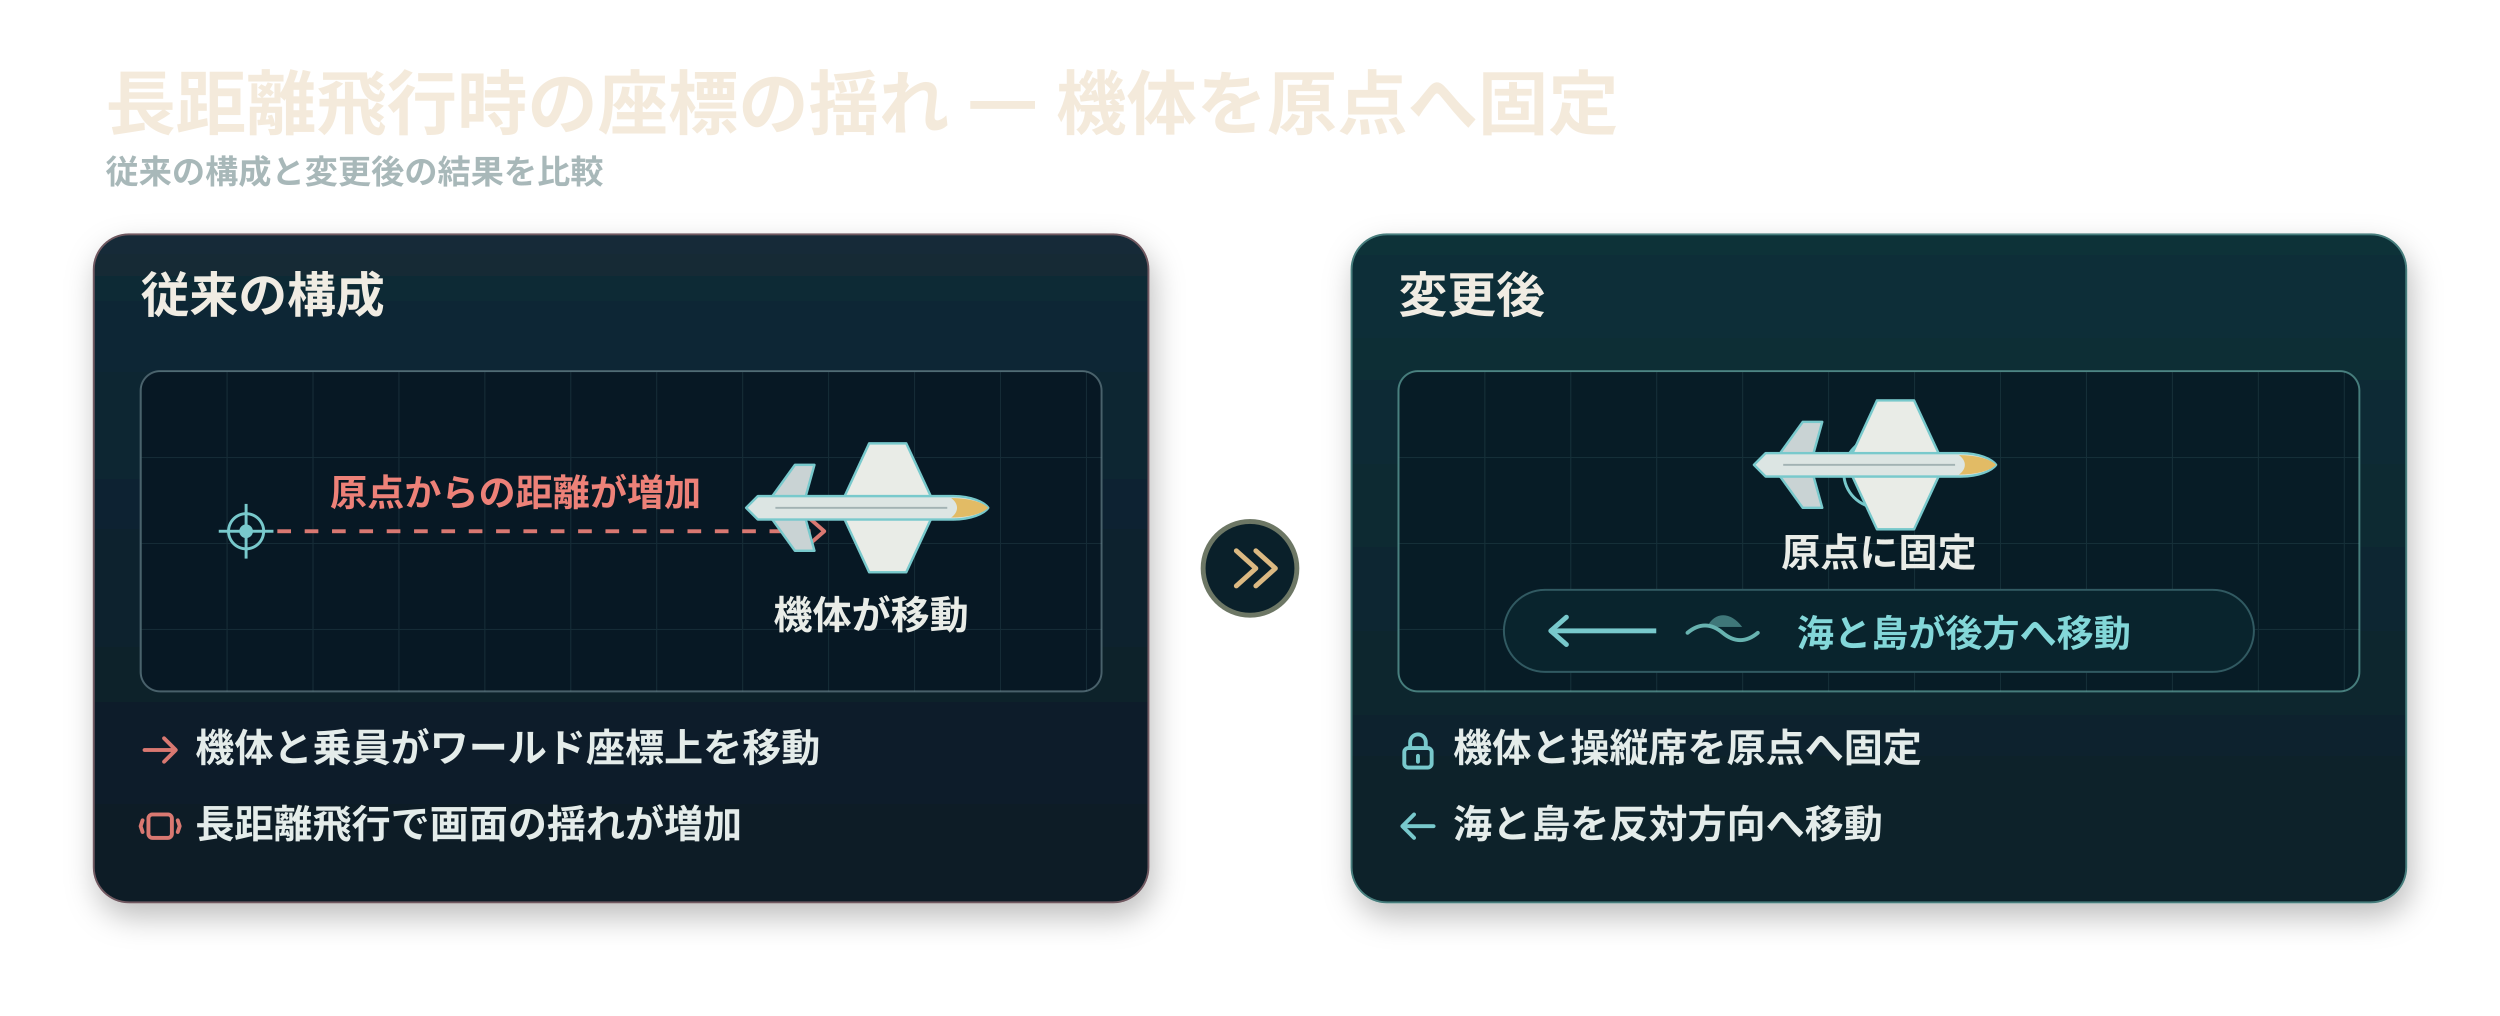
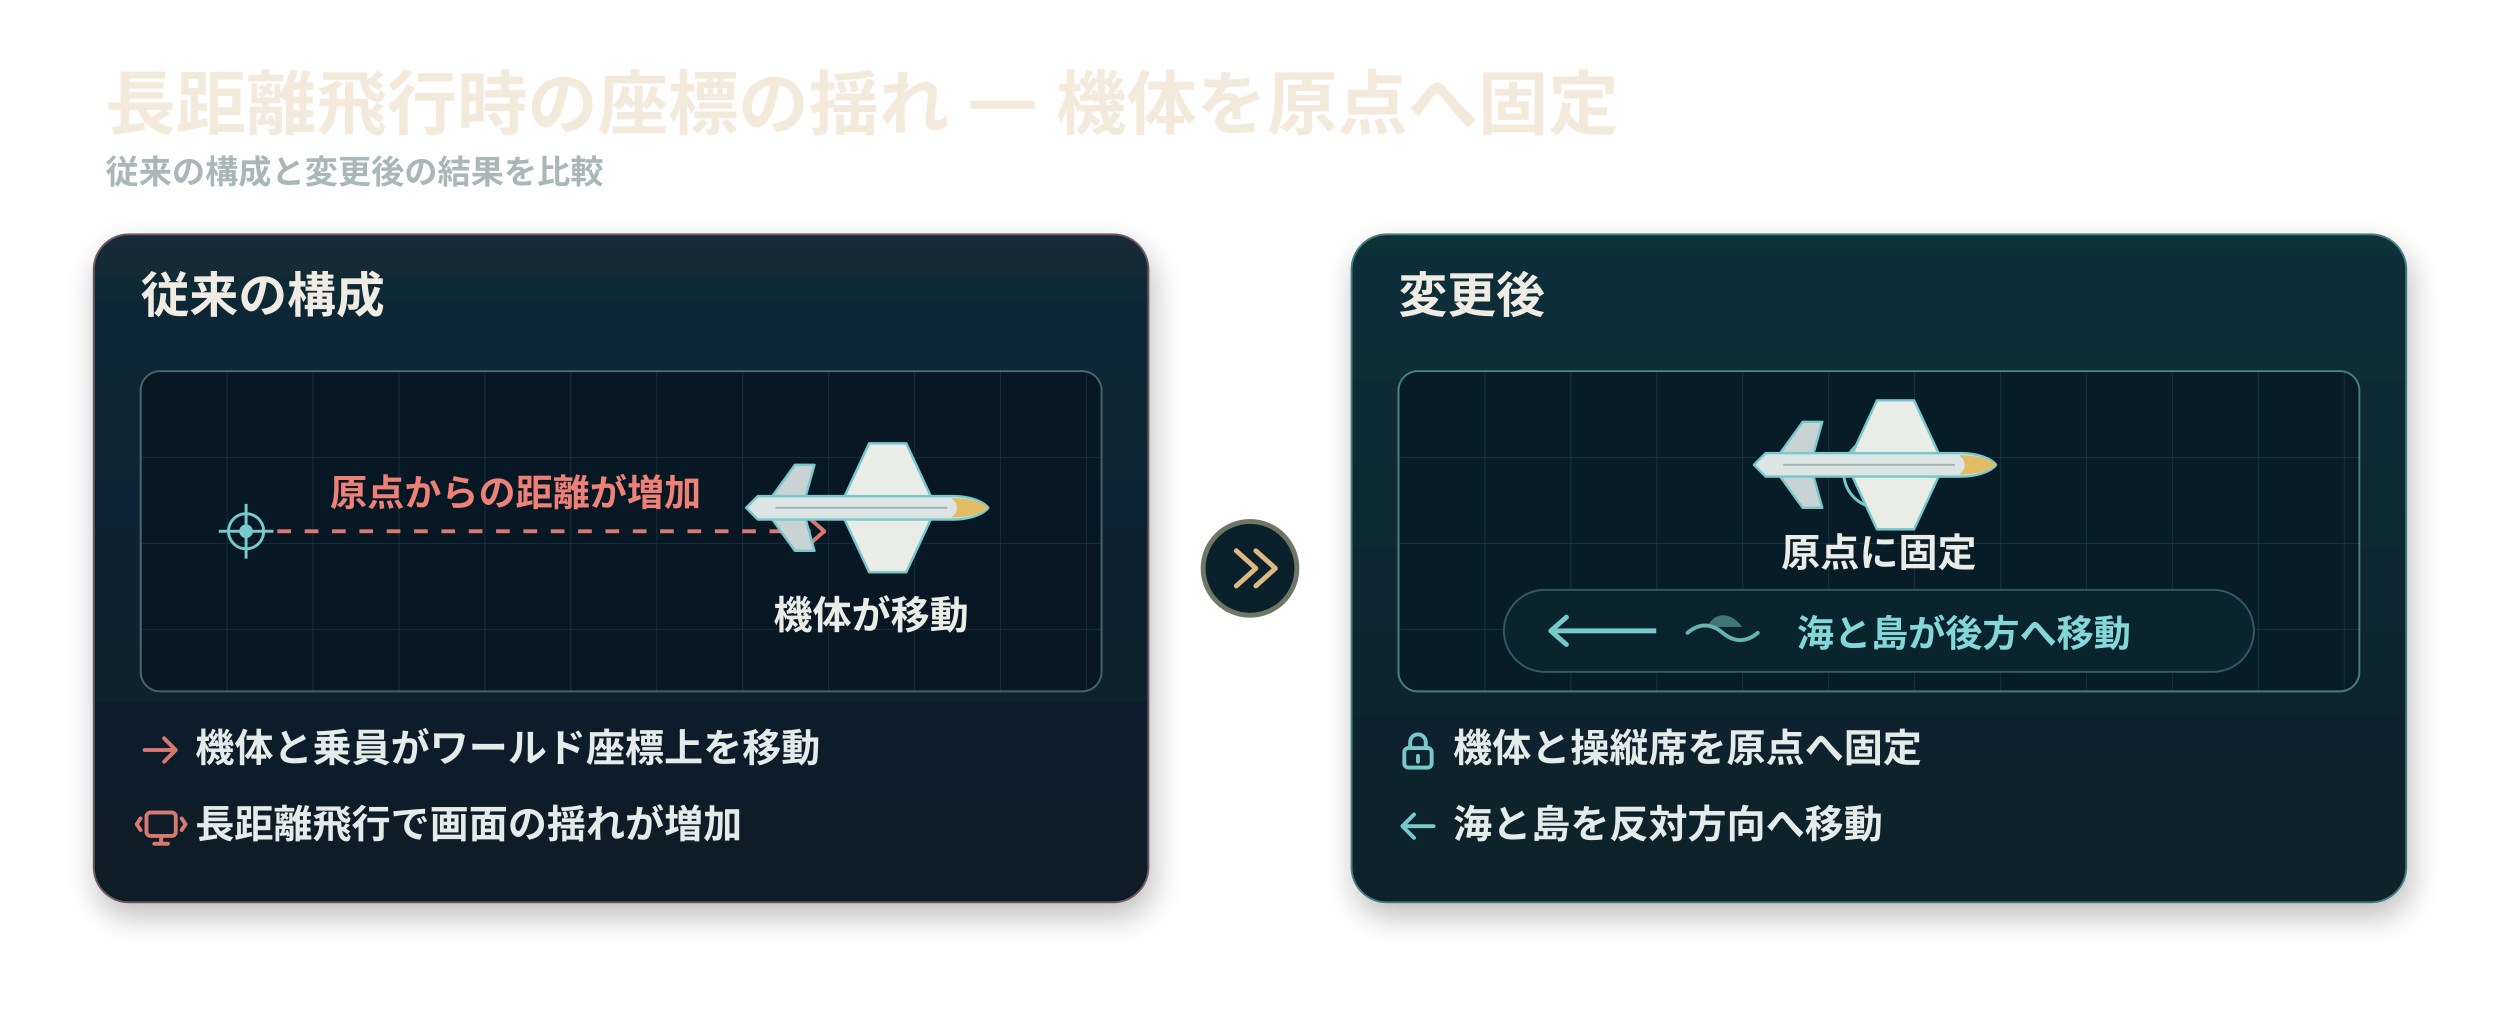
<svg xmlns="http://www.w3.org/2000/svg" width="1280" height="520" viewBox="0 0 1280 520" role="img" aria-labelledby="title desc">
  <defs>
    <linearGradient id="beforeCard" x1="0" y1="0" x2="0" y2="1">
      <stop stop-color="#122a37" />
      <stop offset="1" stop-color="#0a1b26" />
    </linearGradient>
    <linearGradient id="afterCard" x1="0" y1="0" x2="0" y2="1">
      <stop stop-color="#0c3039" />
      <stop offset="1" stop-color="#082029" />
    </linearGradient>
    <pattern id="grid" width="44" height="44" patternUnits="userSpaceOnUse">
      <path d="M44 0H0V44" fill="none" stroke="#8fd4d7" stroke-opacity=".11" />
    </pattern>
    <filter id="shadow" x="-15%" y="-15%" width="130%" height="140%">
      <feDropShadow dy="7" stdDeviation="8" flood-color="#000" flood-opacity=".26" />
    </filter>
    <style>
      text{font-family:"Noto Sans JP","Yu Gothic UI","Segoe UI",sans-serif}
      .title{fill:#f4eadb;font-size:36px;font-weight:700}.sub{fill:#a8b8b9;font-size:17px;font-weight:600}
      .cardTitle{fill:#f0ece3;font-size:25px;font-weight:700}.label{fill:#e9ece7;font-size:20px;font-weight:650}
      .muted{fill:#aebbbc;font-size:18px;font-weight:550}.danger{fill:#ed8178;font-size:19px;font-weight:650}
      .accent{fill:#83d7d9;font-size:19px;font-weight:650}.fact{fill:#e4ecea;font-size:20px;font-weight:600}
      @media (prefers-color-scheme:light){.title{fill:#173f50}.sub{fill:#586f76}}
    </style>
    <g id="ekranoplanTop" stroke="#78c9cc" stroke-width="1.25" stroke-linejoin="round">
      <path d="M-52-4L-39-22H-29L-34-4V4L-29 22H-39L-52 4Z" fill="#c9d3d4" />
      <path d="M-14-5L-1-33H18L31-5V5L18 33H-1L-14 5Z" fill="#e9ece7" />
      <path d="M-58-6H42C51-6 58-3 60 0C58 3 51 6 42 6H-58L-64 0Z" fill="#dce5e3" />
      <path d="M41-5C50-5 57-3 60 0C57 3 50 5 41 5C45 2 45-2 41-5Z" fill="#e2bb65" stroke="none" />
      <path d="M-49 0H39" fill="none" stroke="#93a5a7" stroke-width="1" opacity=".8" />
    </g>
  </defs>
  <text x="54" y="66" class="title">長距離飛行時の座標の揺れ — 機体を原点へ固定</text>
  <text x="54" y="94" class="sub">従来の構成と変更後の結果を比較</text>
  <g filter="url(#shadow)">
    <rect x="48" y="120" width="540" height="342" rx="18" fill="url(#beforeCard)" stroke="#6f5960" />
    <rect x="692" y="120" width="540" height="342" rx="18" fill="url(#afterCard)" stroke="#467d7c" />
  </g>
  <text x="72" y="160" class="cardTitle">従来の構成</text>
  <text x="716" y="160" class="cardTitle">変更後</text>
  <g transform="translate(72 190)">
    <rect width="492" height="164" rx="10" fill="#071824" stroke="#49616b" />
    <rect width="492" height="164" rx="10" fill="url(#grid)" />
    <g transform="translate(54 82)" fill="none" stroke="#78c9cc" stroke-width="1.5">
      <circle r="9" />
      <path d="M-14 0h28M0-14v28" />
    </g>
    <circle cx="54" cy="82" r="3.5" fill="#78c9cc" />
    <path d="M70 82H350" fill="none" stroke="#d97871" stroke-width="2" stroke-dasharray="7 7" />
    <path d="M342 75l8 7-8 7" fill="none" stroke="#d97871" stroke-width="2" stroke-linecap="round" stroke-linejoin="round" />
    <text x="192" y="69" class="danger" text-anchor="middle">原点からの距離が増加</text>
    <g transform="translate(374 70)">
      <use href="#ekranoplanTop" />
      <text x="0" y="62" class="label" text-anchor="middle">機体が移動</text>
    </g>
  </g>
  <g transform="translate(72 384)">
    <g transform="translate(0 -10)" fill="none" stroke="#d97871" stroke-width="2" stroke-linecap="round" stroke-linejoin="round">
      <path d="M2 10h16M12 4l6 6-6 6" />
    </g>
    <text x="28" y="6" class="fact">機体と乗員がワールド座標上を移動</text>
    <g transform="translate(0 29)" fill="none" stroke="#d97871" stroke-width="2" stroke-linecap="round" stroke-linejoin="round">
-       <rect x="4" y="4" width="12" height="12" rx="2" />
-       <path d="M1 7l-1 3 1 3M19 7l1 3-1 3" />
+       <rect x="3" y="3" width="15" height="12" rx="2" />
+       <path d="M7 19h7M10.5 15v4M0 6l-2 3 2 3M21 6l2 3-2 3" />
    </g>
    <text x="28" y="45" class="fact">長距離飛行で画面の揺れが増加</text>
  </g>
  <g transform="translate(716 190)">
    <rect width="492" height="164" rx="10" fill="#071c26" stroke="#467d7c" />
    <rect width="492" height="164" rx="10" fill="url(#grid)" />
    <g transform="translate(246 52)" fill="none" stroke="#78c9cc" stroke-width="1.5">
      <circle r="18" />
      <path d="M-28 0h56M0-28v56" />
    </g>
    <circle cx="246" cy="52" r="4" fill="#dcb982" />
    <g transform="translate(246 48)">
      <use href="#ekranoplanTop" />
      <text x="0" y="52" class="label" text-anchor="middle">原点に固定</text>
    </g>
    <g transform="translate(54 112)">
      <rect width="384" height="42" rx="21" fill="#09242d" stroke="#315a62" />
      <path d="M78 21H24" fill="none" stroke="#78c9cc" stroke-width="2.5" />
      <path d="M32 14l-8 7 8 7" fill="none" stroke="#78c9cc" stroke-width="2.5" stroke-linecap="round" stroke-linejoin="round" />
      <g transform="translate(94 10)" fill="none" stroke="#67b3b0" stroke-width="2" stroke-linecap="round" stroke-linejoin="round">
        <path d="M0 12c6-5 12-5 18 0s12 5 18 0" />
        <path d="M10 9c4-8 12-8 18 0Z" fill="#67b3b0" fill-opacity=".58" stroke="none" />
      </g>
      <text x="150" y="29" class="accent">海と島が後方へ移動</text>
    </g>
  </g>
  <g transform="translate(716 384)">
    <g transform="translate(0 -10)" fill="none" stroke="#78c9cc" stroke-width="2" stroke-linecap="round" stroke-linejoin="round">
      <rect x="3" y="9" width="14" height="10" rx="2" />
      <path d="M6 9V6a4 4 0 0 1 8 0v3M10 13v3" />
    </g>
    <text x="28" y="6" class="fact">機体と操縦席を原点へ固定</text>
    <g transform="translate(0 29)" fill="none" stroke="#78c9cc" stroke-width="2" stroke-linecap="round" stroke-linejoin="round">
      <path d="M18 10H2M8 4l-6 6 6 6" />
    </g>
    <text x="28" y="45" class="fact">海と島を反対方向へ移動</text>
  </g>
  <g transform="translate(640 291)" fill="none" stroke="#dcb982" stroke-width="2.5" stroke-linecap="round" stroke-linejoin="round">
    <circle r="24" fill="#0a202a" stroke="#6d7765" />
    <path d="M-7-9l10 9-10 9M3-9l10 9-10 9" />
  </g>
</svg>
